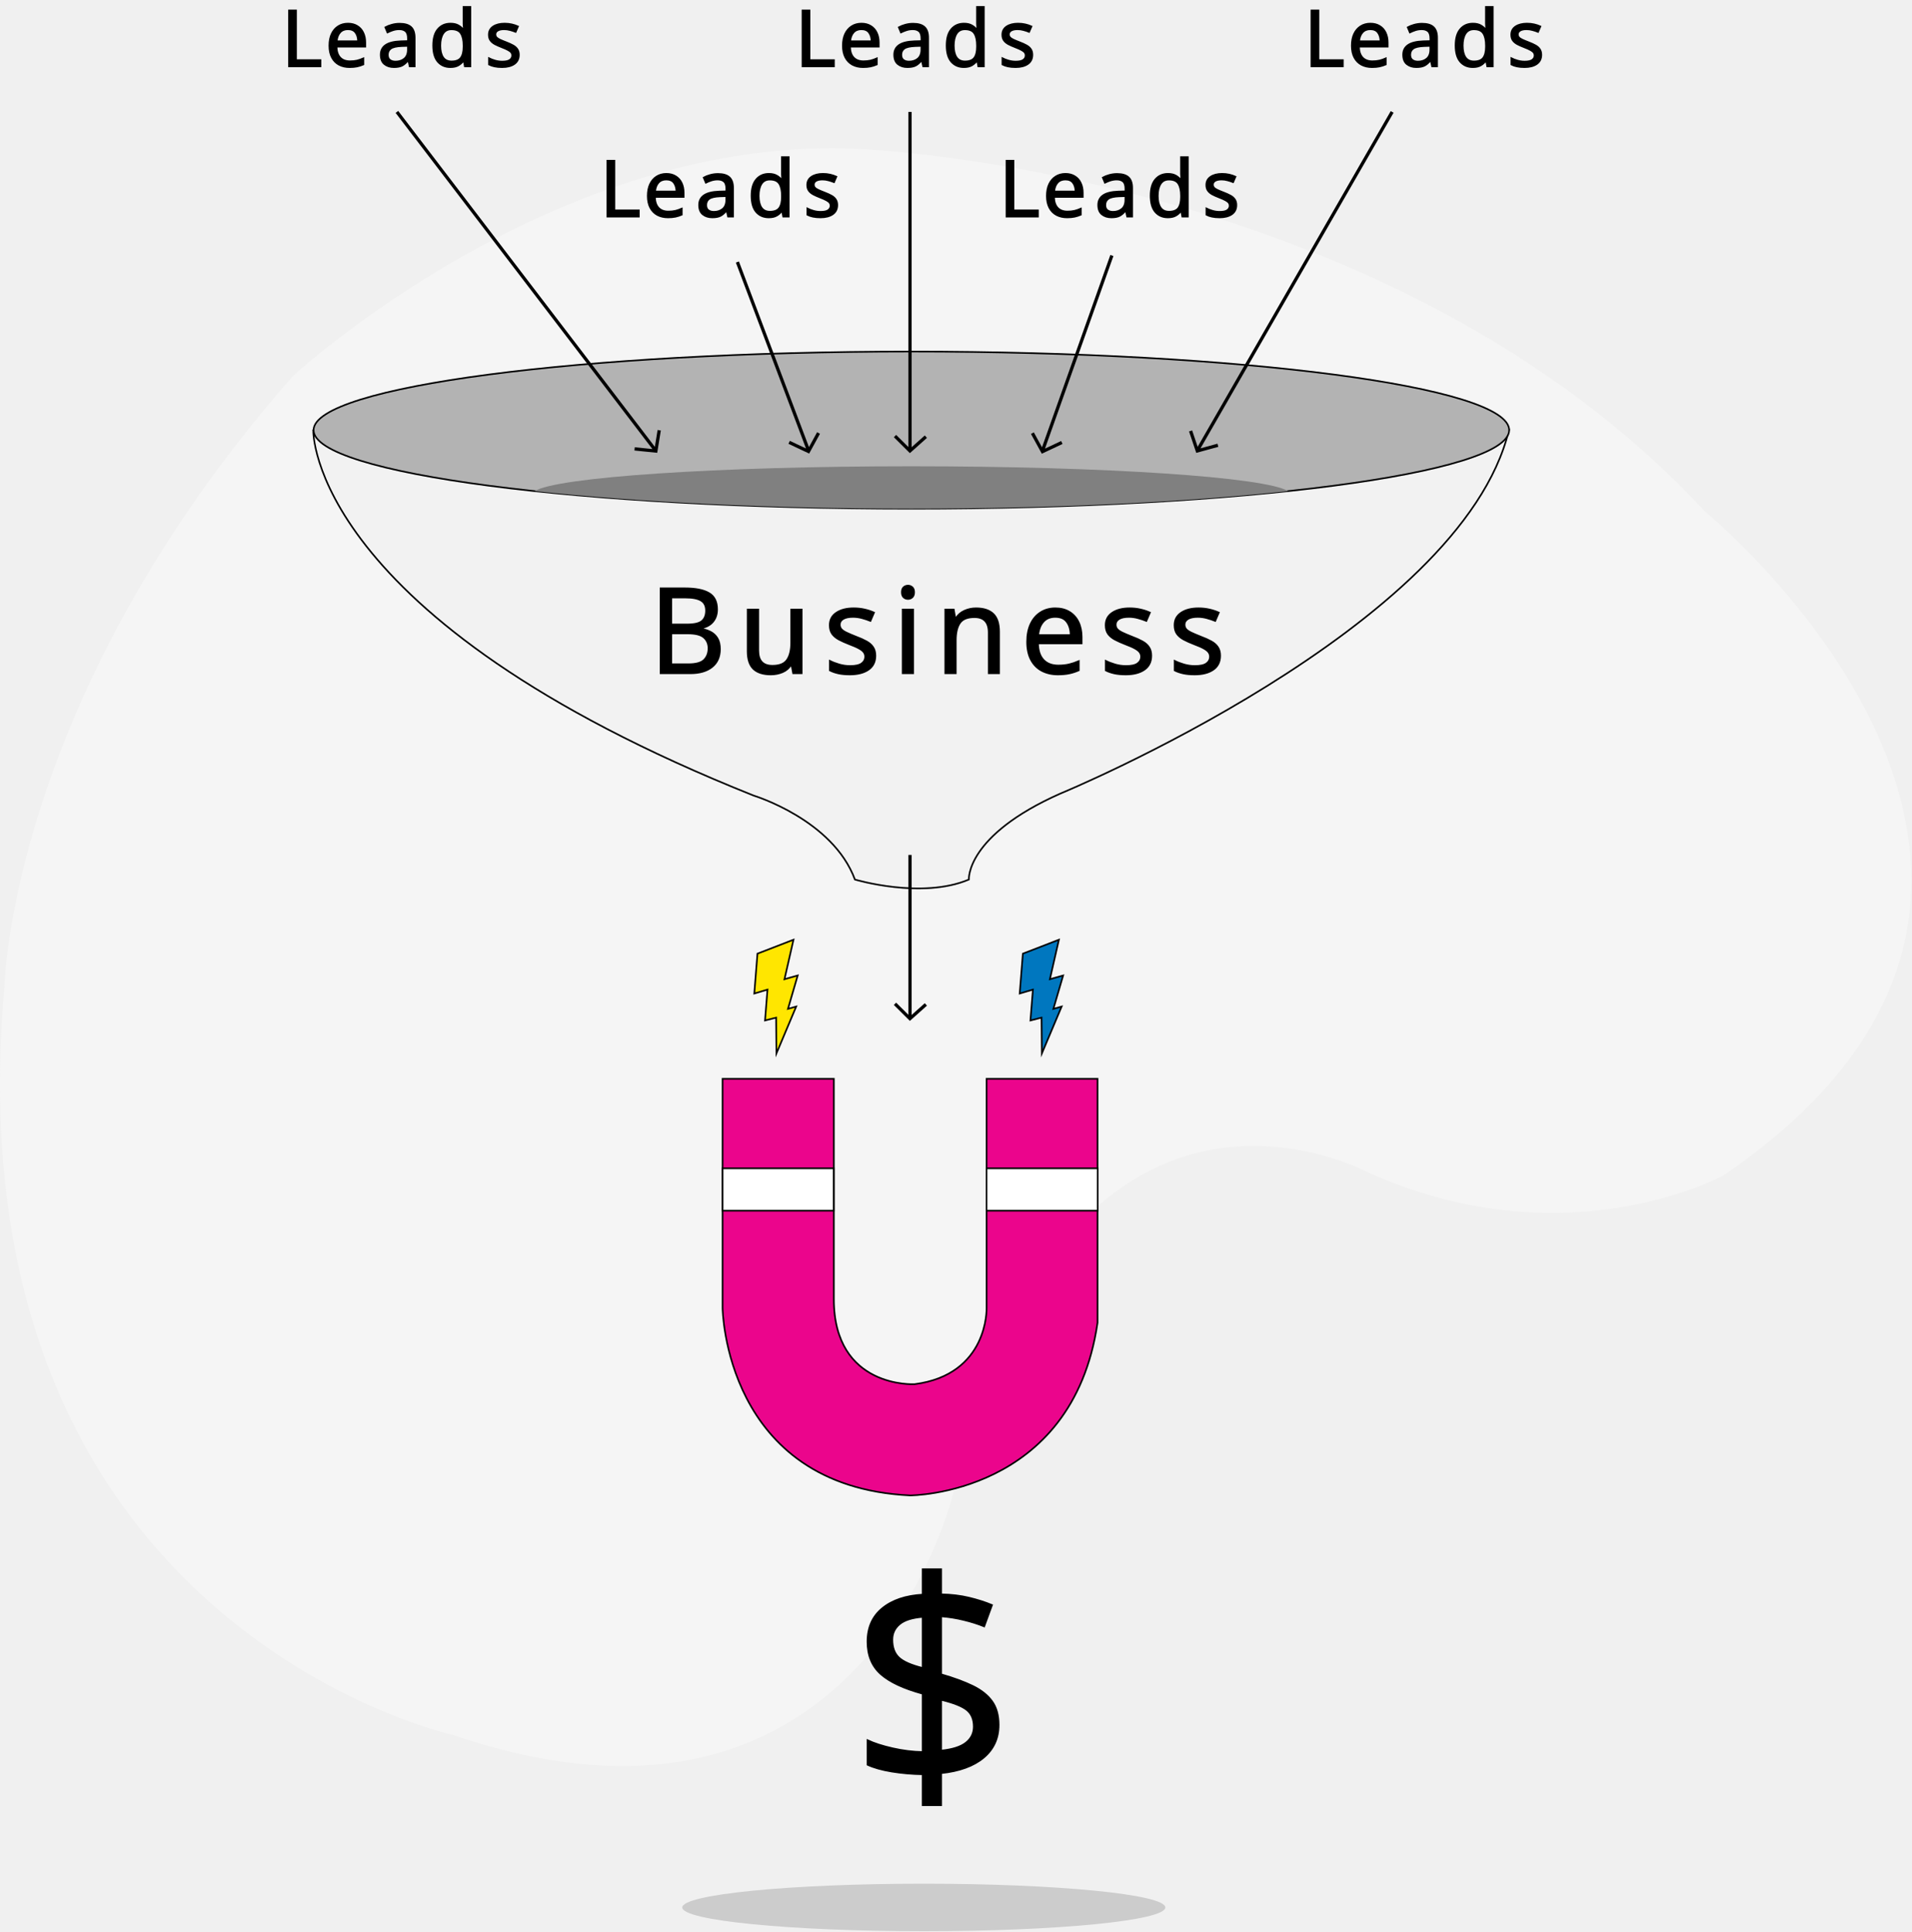
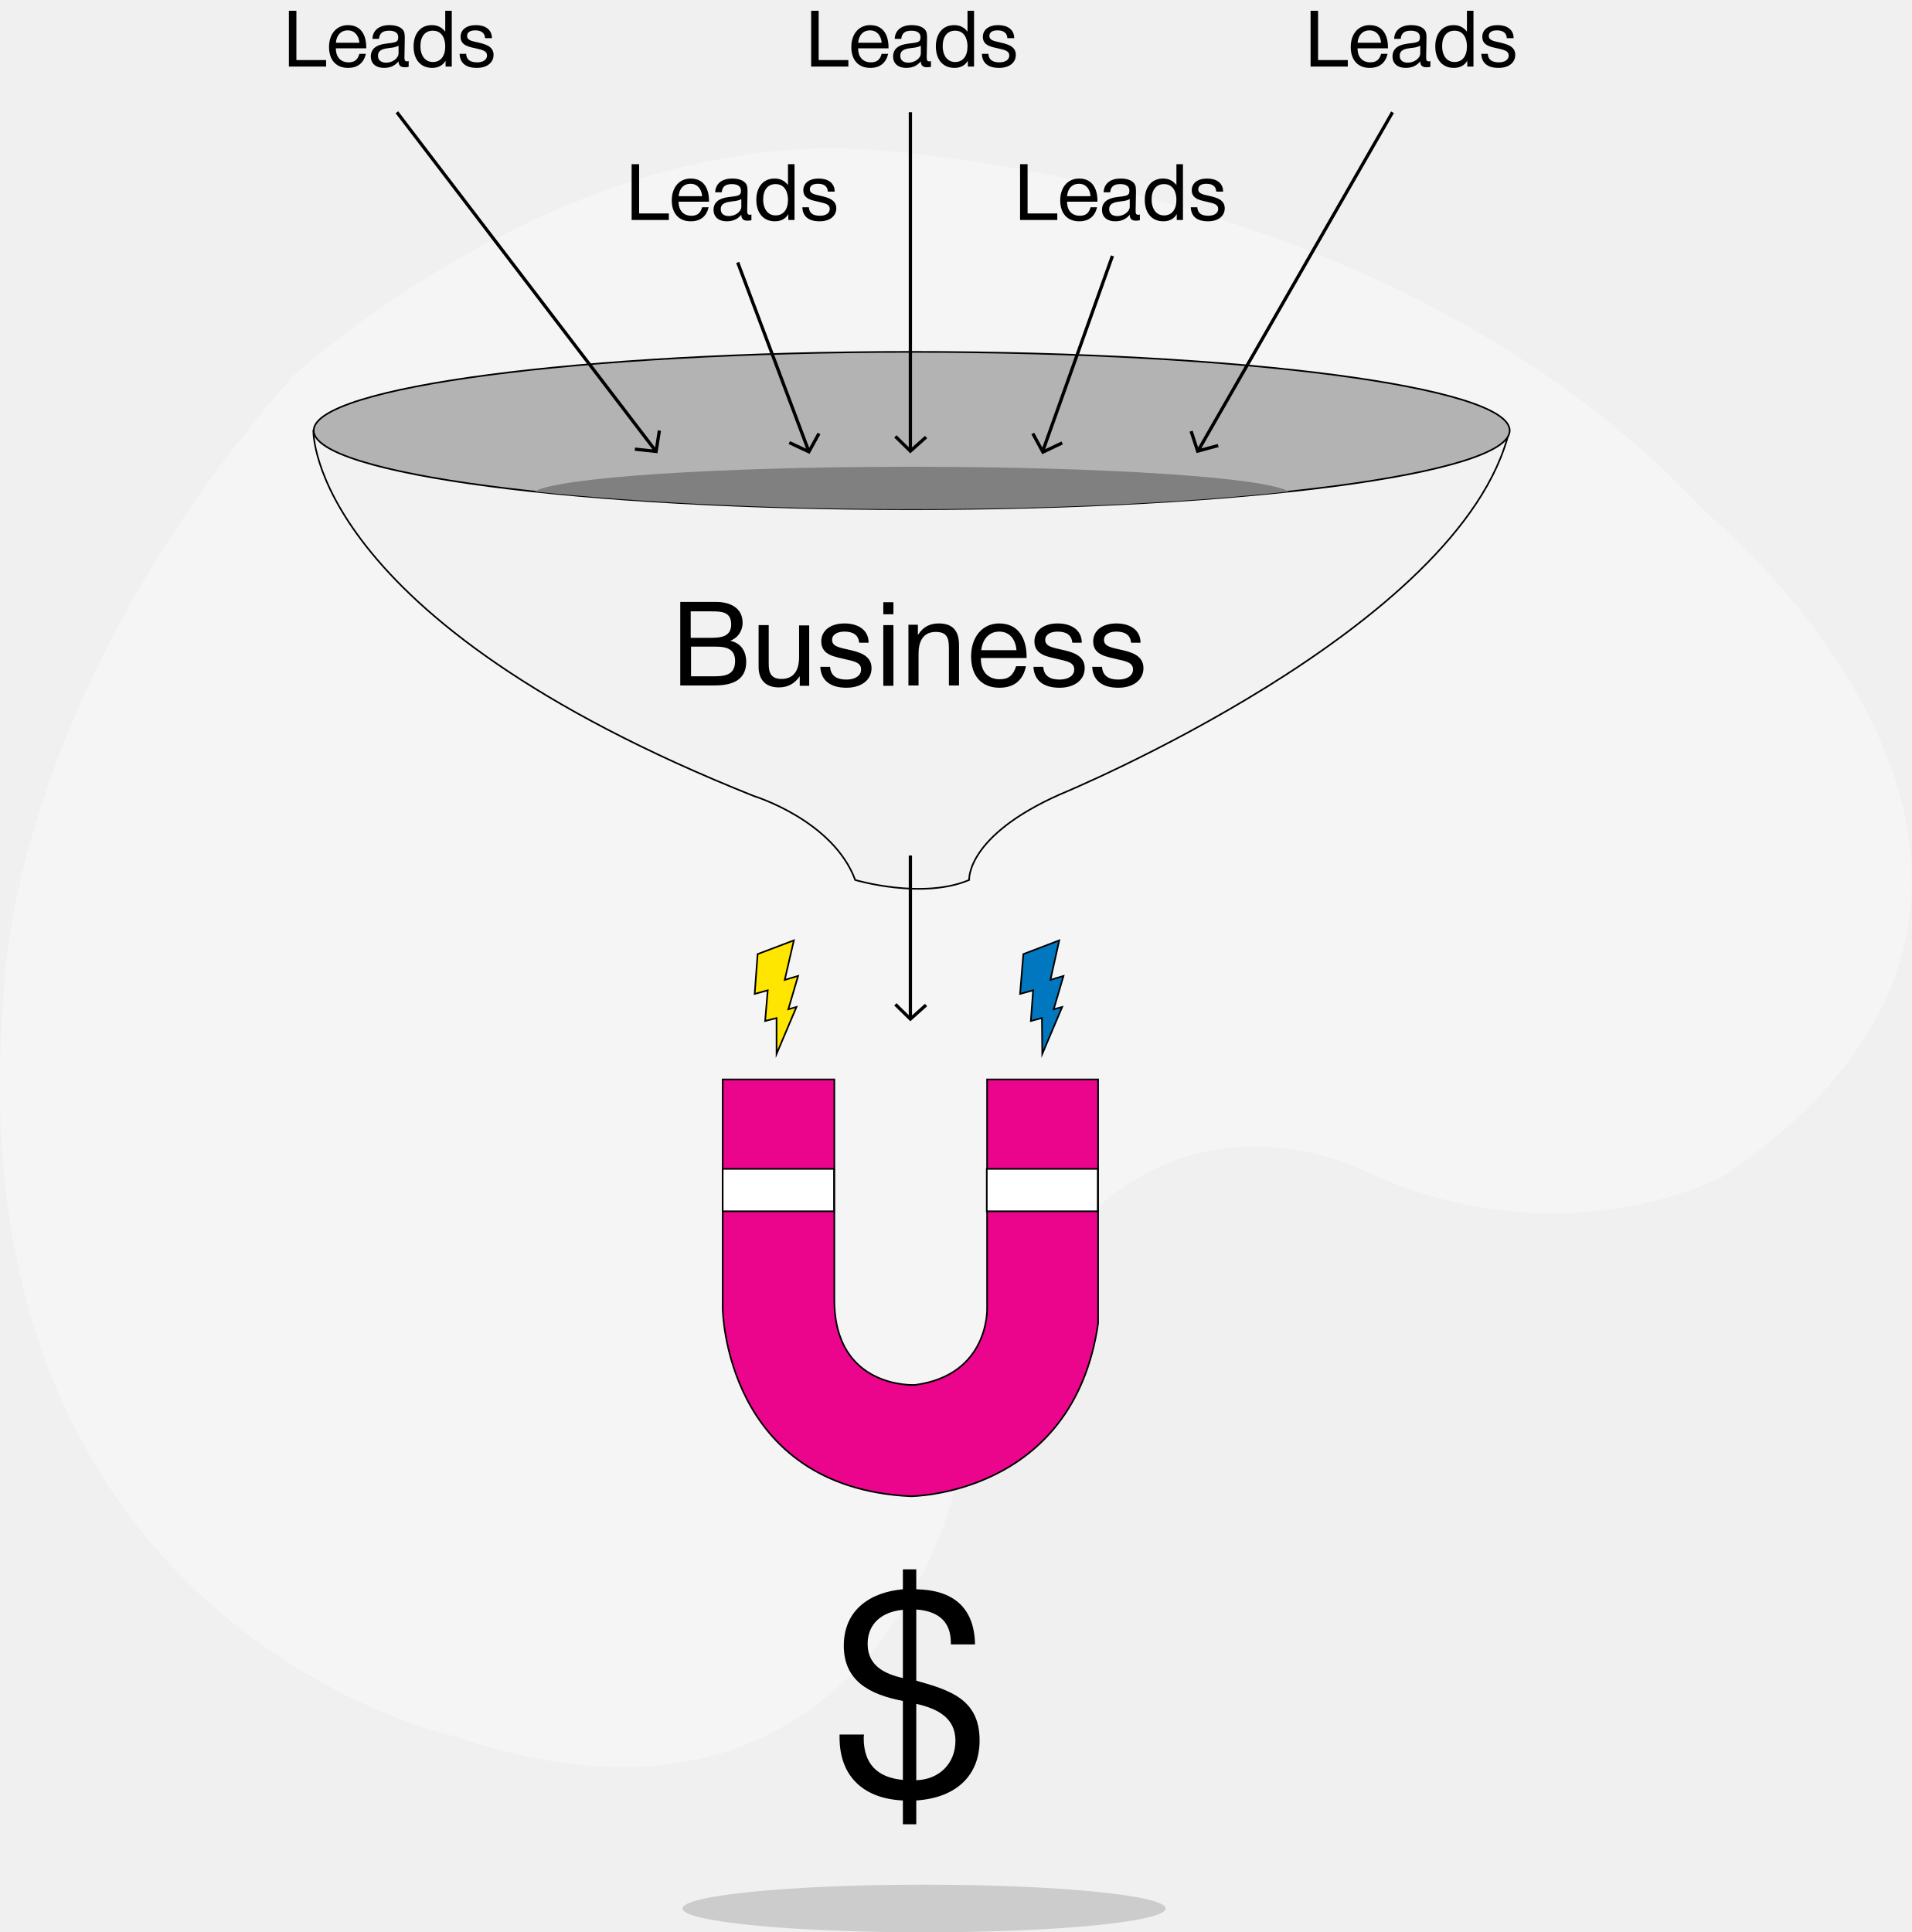
- <svg xmlns="http://www.w3.org/2000/svg" viewBox="0 0 585.79 591.87">
-   <defs>
-     <style>.cls-13,.cls-6{stroke:#000;stroke-miterlimit:10}.cls-6{stroke-width:.5px;font-family:MyriadPro-Regular,Myriad Pro;font-size:24px;letter-spacing:.09em}.cls-7{letter-spacing:.1em}.cls-13{fill:none}</style>
-   </defs>
-   <path d="M292.24 457.2s-27 117.77-153.5 74.51c0 0-154.72-33.71-137.39-229.17 0 0 1.41-88.31 88.39-187.28 0 0 80.54-74.56 173.94-69.6 0 0 161.76 6.26 259 111.27 0 0 138.06 112.82 5.6 203.24 0 0-48.22 26.68-109.49-1.07.06-.02-91.86-49.17-126.55 98.1z" fill="#f5f5f5" id="Layer_4" data-name="Layer 4" />
-   <ellipse cx="283.11" cy="584.59" rx="74.02" ry="7.28" fill="#ccc" id="Layer_5" data-name="Layer 5" />
-   <g id="Layer_2" data-name="Layer 2">
-     <path d="M221.44 330.63v70.22s.51 54.72 57.46 57.46c0 0 49.78 0 57.45-52.93v-74.75h-34v70.22s.68 20.44-22.1 23.37c0 0-24.71 1.39-24.71-26.08v-67.51z" stroke-width=".5" stroke="#000" stroke-miterlimit="10" fill="#eb058c" />
-     <path d="M221.44 358.06h34.05v12.99h-34.05zm80.9 0h34.05v12.99h-34.05z" fill="#fff" stroke-width=".5" stroke="#000" stroke-miterlimit="10" />
-     <text transform="translate(260.37 548.11)" font-family="MyriadPro-Regular,Myriad Pro" font-size="88.51" letter-spacing=".12em" stroke-width=".5" stroke="#000" stroke-miterlimit="10">$</text>
-     <text class="cls-6" transform="translate(86.24 20.34)">L<tspan class="cls-7" x="13.39" y="0">eads</tspan>
-     </text>
-     <text class="cls-6" transform="translate(243.6 20.34)">L<tspan class="cls-7" x="13.39" y="0">eads</tspan>
-     </text>
-     <text class="cls-6" transform="translate(399.57 20.34)">L<tspan class="cls-7" x="13.39" y="0">eads</tspan>
-     </text>
-     <text class="cls-6" transform="translate(183.81 66.39)">L<tspan class="cls-7" x="13.39" y="0">eads</tspan>
-     </text>
-     <text class="cls-6" transform="translate(306.12 66.39)">L<tspan class="cls-7" x="13.39" y="0">eads</tspan>
-     </text>
-     <path fill="#ffe600" stroke-width=".5" stroke="#000" stroke-miterlimit="10" d="M232.13 292.27l11.04-4.27-2.76 12.1 4.05-1.14-2.98 10.23 2.52-.71-6.06 14.38-.09-10.98-3.4.87.75-9.46-4.04 1.2.97-12.22z" />
-     <path fill="#0077bf" stroke-width=".5" stroke="#000" stroke-miterlimit="10" d="M313.47 292.27l11.04-4.27-2.76 12.1 4.06-1.14-2.99 10.23 2.53-.71-6.06 14.38-.1-10.98-3.4.87.76-9.46-4.05 1.2.97-12.22z" />
-     <path d="M96 131.84s-1.57 57.52 135 112c0 0 24.21 7.35 31 25.72 0 0 20.45 6.12 34.92 0 0 0-1-13.47 28-26.33 0 0 123-50.71 137.5-111.4-.04.01-248.67-14.63-366.42.01z" fill="#f2f2f2" stroke-width=".5" stroke="#000" stroke-miterlimit="10" />
-     <ellipse cx="279.3" cy="131.82" rx="183.2" ry="24.08" fill="#b3b3b3" stroke-width=".5" stroke="#000" stroke-miterlimit="10" />
-     <path d="M279.3 155.9c43.77 0 83.95-2 115.46-5.38-6.85-4.29-55.92-7.62-115.46-7.62s-108.61 3.33-115.46 7.62c31.51 3.36 71.69 5.38 115.46 5.38z" fill="gray" />
-     <path class="cls-13" d="M278.88 34.3v103.41m61.87-59.41l-21.11 59.41M225.98 80.3l21.66 57.41m119.52 0L426.64 34.3m-305 0l79 103.41m172.6-1.25l-6.31 1.73-2.06-6.12m-39.46 3.54l-5.92 2.79-3.1-5.65m-74.55 2.81l5.92 2.79 3.09-5.65m-56.37 4.87l6.51.66 1.03-6.37m81.72 1.97l-4.88 4.36-4.58-4.55m4.6 128.37v50" />
-     <text transform="translate(198.91 206.34)" font-size="36.46" letter-spacing=".1em" font-family="MyriadPro-Regular,Myriad Pro" stroke-width=".5" stroke="#000" stroke-miterlimit="10">Business</text>
-     <path class="cls-13" d="M283.74 307.83l-4.88 4.36-4.58-4.55" />
+ <svg xmlns="http://www.w3.org/2000/svg" version="1.1" id="Layer_1" x="0" y="0" viewBox="0 0 585.7 591.9" xml:space="preserve">
+   <style />
+   <g id="Layer_1_1_">
+     <path d="M292.2 457.3s-27 117.8-153.5 74.5c0 0-154.7-33.7-137.4-229.2 0 0 1.4-88.3 88.4-187.3 0 0 80.5-74.6 173.9-69.6 0 0 161.8 6.3 259 111.3 0 0 138.1 112.8 5.6 203.2 0 0-48.2 26.7-109.5-1.1.2 0-91.8-49.1-126.5 98.2z" fill="#f5f5f5" id="Layer_4" />
+     <ellipse cx="283.1" cy="584.7" rx="74" ry="7.3" fill="#ccc" id="Layer_5" />
+     <g id="Layer_2">
+       <path d="M221.4 330.7v70.2s.5 54.7 57.5 57.5c0 0 49.8 0 57.5-52.9v-74.8h-34v70.2s.7 20.4-22.1 23.4c0 0-24.7 1.4-24.7-26.1v-67.5h-34.2z" fill="#eb058c" stroke="#000" stroke-width=".5" stroke-miterlimit="10" />
+       <path d="M221.4 358.1h34.1v13h-34.1zm80.9 0h34v13h-34z" stroke-width=".5" fill="#fff" stroke="#000" stroke-miterlimit="10" />
+       <path fill="#ffe600" stroke="#000" stroke-width=".5" stroke-miterlimit="10" d="M232.1 292.3l11.1-4.2-2.8 12.1 4.1-1.2-3 10.2 2.5-.7-6.1 14.4v-11l-3.5.9.8-9.4-4 1.1z" />
+       <path fill="#0077bf" stroke="#000" stroke-width=".5" stroke-miterlimit="10" d="M313.5 292.3l11-4.2-2.7 12.1 4-1.2-3 10.2 2.6-.7-6.1 14.4-.1-11-3.4.9.7-9.4-4 1.1z" />
+       <path d="M96 131.9s-1.6 57.5 135 112c0 0 24.2 7.4 31 25.7 0 0 20.5 6.1 34.9 0 0 0-1-13.5 28-26.3 0 0 123-50.7 137.5-111.4 0 0-248.6-14.6-366.4 0z" fill="#f2f2f2" stroke="#000" stroke-width=".5" stroke-miterlimit="10" />
+       <ellipse cx="279.3" cy="131.9" rx="183.2" ry="24.1" fill="#b3b3b3" stroke="#000" stroke-width=".5" stroke-miterlimit="10" />
+       <path d="M279.3 156c43.8 0 84-2 115.5-5.4-6.9-4.3-55.9-7.6-115.5-7.6s-108.6 3.3-115.5 7.6c31.6 3.3 71.7 5.4 115.5 5.4z" fill="gray" />
+       <path d="M278.9 34.4v103.4m61.9-59.4l-21.2 59.4M226 80.4l21.6 57.4m119.6 0l59.4-103.4m-305 0l79 103.4m172.6-1.3l-6.3 1.7-2-6.1m-39.5 3.6l-5.9 2.8-3.1-5.7m-74.6 2.8l6 2.8 3.1-5.6m-56.4 4.8l6.5.7 1-6.4m81.7 2l-4.8 4.3-4.6-4.5m4.6 128.4v50m4.8-4.2l-4.8 4.3-4.6-4.5" fill="none" stroke="#000" stroke-miterlimit="10" />
+     </g>
  </g>
+   <path d="M219.3 184.4c4.2 0 8.2 1.7 8.2 6.4 0 2.5-1.5 4.7-3.8 5.5 3.2.7 4.9 3.1 4.9 6.5 0 5.9-4.8 7.2-9.7 7.2h-10.5v-25.6h10.9zm-7.7 11h6.1c2.9 0 6.3-.2 6.3-4.1s-3-4-6-4h-6.4v8.1zm0 11.8h6.8c3.4 0 6.8-.2 6.8-4.7s-3.9-4.4-7.3-4.4h-6.2v9.1zm36.3 2.9H245v-2.9c-1.6 2.3-3.7 3.4-6.4 3.4-3.9 0-6.2-2.2-6.2-6.3v-12.8h3.1v12c0 2.7.8 4.5 3.9 4.5 4 0 5.4-2.9 5.4-6.7v-9.7h3.1v18.5zm15.3-13.2c-.2-2.4-1.9-3.4-4.5-3.4-2.3 0-3.8 1-3.8 2.5 0 2.1 2.4 2.4 4.9 3 3.1.7 7.2 1.6 7.2 5.7 0 3.6-3.1 6-7.7 6-5 0-7.8-2.3-8-6.4h3c.2 2.8 2.1 3.9 5 3.9 2.7 0 4.5-1.2 4.5-3.1 0-2.1-2.1-2.5-4.7-3.1-3.2-.8-7.5-1.2-7.5-5.5 0-3.3 2.8-5.5 7.1-5.5 4.2 0 7.4 2 7.4 5.9h-2.9zm10.5-8.7h-3.1v-3.7h3.1v3.7zm0 21.9h-3.1v-18.6h3.1v18.6zm7.6-15.7c1.5-2.3 3.5-3.4 6.3-3.4 4.5 0 6.2 2.5 6.2 6.7V210h-3.1v-10.9c0-3-.1-5.5-4-5.5-4 0-5.3 3-5.3 6.7v9.7h-3.1v-18.6h2.9v3zm24.9 16.3c-5.5 0-8.7-3.6-8.7-9.6s3.5-10.1 8.6-10.1c6.1 0 8.4 4.9 8.4 10.2v.4h-14v.2c0 4 2.2 6.3 5.8 6.3 2.7 0 4.1-1.2 5-4h3c-.9 4.4-3.7 6.6-8.1 6.6zm-.1-17.2c-3 0-5.1 2.2-5.5 5.7h10.8c-.3-3.6-2.3-5.7-5.3-5.7zm22.4 3.4c-.2-2.4-1.9-3.4-4.5-3.4-2.3 0-3.8 1-3.8 2.5 0 2.1 2.4 2.4 4.9 3 3.1.7 7.2 1.6 7.2 5.7 0 3.6-3.1 6-7.7 6-5 0-7.8-2.3-8-6.4h3c.2 2.8 2.1 3.9 5 3.9 2.7 0 4.5-1.2 4.5-3.1 0-2.1-2.1-2.5-4.7-3.1-3.2-.8-7.5-1.2-7.5-5.5 0-3.3 2.8-5.5 7.1-5.5 4.2 0 7.4 2 7.4 5.9h-2.9zm18 0c-.2-2.4-1.9-3.4-4.5-3.4-2.3 0-3.8 1-3.8 2.5 0 2.1 2.4 2.4 4.9 3 3.1.7 7.2 1.6 7.2 5.7 0 3.6-3.1 6-7.7 6-5 0-7.8-2.3-8-6.4h3c.2 2.8 2.1 3.9 5 3.9 2.7 0 4.5-1.2 4.5-3.1 0-2.1-2.1-2.5-4.7-3.1-3.2-.8-7.5-1.2-7.5-5.5 0-3.3 2.8-5.5 7.1-5.5 4.2 0 7.4 2 7.4 5.9h-2.9z" id="Layer_2-2" />
+   <path d="M412.8 20.4h-11.3V3.3h2.3v15.1h9.1v2zm6.8.4c-3.6 0-5.8-2.4-5.8-6.4s2.3-6.7 5.8-6.7c4.1 0 5.6 3.2 5.6 6.8v.3h-9.3v.1c0 2.6 1.5 4.2 3.9 4.2 1.8 0 2.8-.8 3.3-2.6h2c-.7 2.8-2.5 4.3-5.5 4.3zm-.1-11.5c-2 0-3.4 1.4-3.6 3.8h7.2c-.2-2.3-1.5-3.8-3.6-3.8zm18.8 11.1c-.4.2-.9.2-1.4.2-1.2 0-1.8-.6-1.8-1.8-1.2 1.4-2.6 2-4.5 2-2.4 0-4-1.3-4-3.5s1.5-3.5 4.4-3.9c3-.4 4-.3 4-2 0-1.3-1-2-2.8-2-1.9 0-2.9.7-3.1 2.5h-2c.1-2.6 2-4.2 5.2-4.2 1.7 0 3.1.4 3.9 1.2.9.8.8 2.1.8 3.2 0 1.8-.1 3.7-.1 5.5 0 .9.2 1.2.8 1.2.2 0 .3 0 .5-.1v1.7zm-6-5.7c-1.5.2-3.5.4-3.5 2.4 0 1.3.9 2.1 2.5 2.1 1.9 0 3.8-1.3 3.8-2.9V14c-.9.5-1.9.6-2.8.7zm19.1 5.7h-1.9v-1.8c-.8 1.4-2.2 2.2-4.1 2.2-3.5 0-5.7-2.5-5.7-6.6 0-3.5 1.8-6.5 5.6-6.5 1.8 0 3.1.7 4.1 2V3.3h2v17.1zm-9.6-6.3c0 3 1.5 4.9 3.8 4.9 2.4 0 3.8-1.8 3.8-4.8 0-2.5-1.1-4.8-3.8-4.8-2.4 0-3.8 1.8-3.8 4.7zm19.8-2.5c-.1-1.6-1.3-2.3-3-2.3-1.6 0-2.5.6-2.5 1.7 0 1.4 1.6 1.6 3.3 2 2.1.5 4.8 1.1 4.8 3.8 0 2.4-2 4-5.1 4-3.4 0-5.2-1.5-5.3-4.3h2c.1 1.9 1.4 2.6 3.4 2.6 1.8 0 3-.8 3-2.1 0-1.4-1.4-1.7-3.1-2.1-2.1-.5-5-.8-5-3.6 0-2.2 1.8-3.6 4.7-3.6 2.8 0 4.9 1.3 4.9 4h-2.1z" id="Layer_3" />
+   <path d="M259.8 20.4h-11.3V3.3h2.3v15.1h9.1v2zm6.8.4c-3.6 0-5.8-2.4-5.8-6.4s2.3-6.7 5.8-6.7c4.1 0 5.6 3.2 5.6 6.8v.3h-9.3v.1c0 2.6 1.5 4.2 3.9 4.2 1.8 0 2.8-.8 3.3-2.6h2c-.7 2.8-2.5 4.3-5.5 4.3zm-.1-11.5c-2 0-3.4 1.4-3.6 3.8h7.2c-.2-2.3-1.5-3.8-3.6-3.8zm18.8 11.1c-.4.2-.9.2-1.4.2-1.2 0-1.8-.6-1.8-1.8-1.2 1.4-2.6 2-4.5 2-2.4 0-4-1.3-4-3.5s1.5-3.5 4.4-3.9c3-.4 4-.3 4-2 0-1.3-1-2-2.8-2-1.9 0-2.9.7-3.1 2.5h-2c.1-2.6 2-4.2 5.2-4.2 1.7 0 3.1.4 3.9 1.2.9.8.8 2.1.8 3.2 0 1.8-.1 3.7-.1 5.5 0 .9.2 1.2.8 1.2.2 0 .3 0 .5-.1v1.7zm-6-5.7c-1.5.2-3.5.4-3.5 2.4 0 1.3.9 2.1 2.5 2.1 1.9 0 3.8-1.3 3.8-2.9V14c-.9.5-1.9.6-2.8.7zm19.1 5.7h-1.9v-1.8c-.8 1.4-2.2 2.2-4.1 2.2-3.5 0-5.7-2.5-5.7-6.6 0-3.5 1.8-6.5 5.6-6.5 1.8 0 3.1.7 4.1 2V3.3h2v17.1zm-9.6-6.3c0 3 1.5 4.9 3.8 4.9 2.4 0 3.8-1.8 3.8-4.8 0-2.5-1.1-4.8-3.8-4.8-2.4 0-3.8 1.8-3.8 4.7zm19.8-2.5c-.1-1.6-1.3-2.3-3-2.3-1.6 0-2.5.6-2.5 1.7 0 1.4 1.6 1.6 3.3 2 2.1.5 4.8 1.1 4.8 3.8 0 2.4-2 4-5.1 4-3.4 0-5.2-1.5-5.3-4.3h2c.1 1.9 1.4 2.6 3.4 2.6 1.8 0 3-.8 3-2.1 0-1.4-1.4-1.7-3.1-2.1-2.1-.5-5-.8-5-3.6 0-2.2 1.8-3.6 4.7-3.6 2.8 0 4.9 1.3 4.9 4h-2.1z" id="Layer_3_copy" />
+   <path d="M99.8 20.4H88.5V3.3h2.3v15.1h9.1v2zm6.8.4c-3.6 0-5.8-2.4-5.8-6.4s2.3-6.7 5.8-6.7c4.1 0 5.6 3.2 5.6 6.8v.3h-9.3v.1c0 2.6 1.5 4.2 3.9 4.2 1.8 0 2.8-.8 3.3-2.6h2c-.7 2.8-2.5 4.3-5.5 4.3zm-.1-11.5c-2 0-3.4 1.4-3.6 3.8h7.2c-.2-2.3-1.5-3.8-3.6-3.8zm18.8 11.1c-.4.2-.9.2-1.4.2-1.2 0-1.8-.6-1.8-1.8-1.2 1.4-2.6 2-4.5 2-2.4 0-4-1.3-4-3.5s1.5-3.5 4.4-3.9c3-.4 4-.3 4-2 0-1.3-1-2-2.8-2-1.9 0-2.9.7-3.1 2.5h-2c.1-2.6 2-4.2 5.2-4.2 1.7 0 3.1.4 3.9 1.2.9.8.8 2.1.8 3.2 0 1.8-.1 3.7-.1 5.5 0 .9.2 1.2.8 1.2.2 0 .3 0 .5-.1v1.7zm-6-5.7c-1.5.2-3.5.4-3.5 2.4 0 1.3.9 2.1 2.5 2.1 1.9 0 3.8-1.3 3.8-2.9V14c-.9.5-1.9.6-2.8.7zm19.1 5.7h-1.9v-1.8c-.8 1.4-2.2 2.2-4.1 2.2-3.5 0-5.7-2.5-5.7-6.6 0-3.5 1.8-6.5 5.6-6.5 1.8 0 3.1.7 4.1 2V3.3h2v17.1zm-9.6-6.3c0 3 1.5 4.9 3.8 4.9 2.4 0 3.8-1.8 3.8-4.8 0-2.5-1.1-4.8-3.8-4.8-2.4 0-3.8 1.8-3.8 4.7zm19.8-2.5c-.1-1.6-1.3-2.3-3-2.3-1.6 0-2.5.6-2.5 1.7 0 1.4 1.6 1.6 3.3 2 2.1.5 4.8 1.1 4.8 3.8 0 2.4-2 4-5.1 4-3.4 0-5.2-1.5-5.3-4.3h2c.1 1.9 1.4 2.6 3.4 2.6 1.8 0 3-.8 3-2.1 0-1.4-1.4-1.7-3.1-2.1-2.1-.5-5-.8-5-3.6 0-2.2 1.8-3.6 4.7-3.6 2.8 0 4.9 1.3 4.9 4h-2.1z" id="Layer_3_copy_2" />
+   <path d="M204.8 67.4h-11.3V50.3h2.3v15.1h9.1v2zm6.8.4c-3.6 0-5.8-2.4-5.8-6.4s2.3-6.7 5.8-6.7c4.1 0 5.6 3.2 5.6 6.8v.3h-9.3v.1c0 2.6 1.5 4.2 3.9 4.2 1.8 0 2.8-.8 3.3-2.6h2c-.7 2.8-2.5 4.3-5.5 4.3zm-.1-11.5c-2 0-3.4 1.4-3.6 3.8h7.2c-.2-2.3-1.5-3.8-3.6-3.8zm18.8 11.1c-.4.2-.9.2-1.4.2-1.2 0-1.8-.6-1.8-1.8-1.2 1.4-2.6 2-4.5 2-2.4 0-4-1.3-4-3.5s1.5-3.5 4.4-3.9c3-.4 4-.3 4-2 0-1.3-1-2-2.8-2-1.9 0-2.9.7-3.1 2.5h-2c.1-2.6 2-4.2 5.2-4.2 1.7 0 3.1.4 3.9 1.2.9.8.8 2.1.8 3.2 0 1.8-.1 3.7-.1 5.5 0 .9.2 1.2.8 1.2.2 0 .3 0 .5-.1v1.7zm-6-5.7c-1.5.2-3.5.4-3.5 2.4 0 1.3.9 2.1 2.5 2.1 1.9 0 3.8-1.3 3.8-2.9V61c-.9.5-1.9.6-2.8.7zm19.1 5.7h-1.9v-1.8c-.8 1.4-2.2 2.2-4.1 2.2-3.5 0-5.7-2.5-5.7-6.6 0-3.5 1.8-6.5 5.6-6.5 1.8 0 3.1.7 4.1 2v-6.4h2v17.1zm-9.6-6.3c0 3 1.5 4.9 3.8 4.9 2.4 0 3.8-1.8 3.8-4.8 0-2.5-1.1-4.8-3.8-4.8-2.4 0-3.8 1.8-3.8 4.7zm19.8-2.5c-.1-1.6-1.3-2.3-3-2.3-1.6 0-2.5.6-2.5 1.7 0 1.4 1.6 1.6 3.3 2 2.1.5 4.8 1.1 4.8 3.8 0 2.4-2 4-5.1 4-3.4 0-5.2-1.5-5.3-4.3h2c.1 1.9 1.4 2.6 3.4 2.6 1.8 0 3-.8 3-2.1 0-1.4-1.4-1.7-3.1-2.1-2.1-.5-5-.8-5-3.6 0-2.2 1.8-3.6 4.7-3.6 2.8 0 4.9 1.3 4.9 4h-2.1z" id="Layer_3_copy_3" />
+   <path d="M323.8 67.4h-11.3V50.3h2.3v15.1h9.1v2zm6.8.4c-3.6 0-5.8-2.4-5.8-6.4s2.3-6.7 5.8-6.7c4.1 0 5.6 3.2 5.6 6.8v.3h-9.3v.1c0 2.6 1.5 4.2 3.9 4.2 1.8 0 2.8-.8 3.3-2.6h2c-.7 2.8-2.5 4.3-5.5 4.3zm-.1-11.5c-2 0-3.4 1.4-3.6 3.8h7.2c-.2-2.3-1.5-3.8-3.6-3.8zm18.8 11.1c-.4.2-.9.2-1.4.2-1.2 0-1.8-.6-1.8-1.8-1.2 1.4-2.6 2-4.5 2-2.4 0-4-1.3-4-3.5s1.5-3.5 4.4-3.9c3-.4 4-.3 4-2 0-1.3-1-2-2.8-2-1.9 0-2.9.7-3.1 2.5h-2c.1-2.6 2-4.2 5.2-4.2 1.7 0 3.1.4 3.9 1.2.9.8.8 2.1.8 3.2 0 1.8-.1 3.7-.1 5.5 0 .9.2 1.2.8 1.2.2 0 .3 0 .5-.1v1.7zm-6-5.7c-1.5.2-3.5.4-3.5 2.4 0 1.3.9 2.1 2.5 2.1 1.9 0 3.8-1.3 3.8-2.9V61c-.9.5-1.9.6-2.8.7zm19.1 5.7h-1.9v-1.8c-.8 1.4-2.2 2.2-4.1 2.2-3.5 0-5.7-2.5-5.7-6.6 0-3.5 1.8-6.5 5.6-6.5 1.8 0 3.1.7 4.1 2v-6.4h2v17.1zm-9.6-6.3c0 3 1.5 4.9 3.8 4.9 2.4 0 3.8-1.8 3.8-4.8 0-2.5-1.1-4.8-3.8-4.8-2.4 0-3.8 1.8-3.8 4.7zm19.8-2.5c-.1-1.6-1.3-2.3-3-2.3-1.6 0-2.5.6-2.5 1.7 0 1.4 1.6 1.6 3.3 2 2.1.5 4.8 1.1 4.8 3.8 0 2.4-2 4-5.1 4-3.4 0-5.2-1.5-5.3-4.3h2c.1 1.9 1.4 2.6 3.4 2.6 1.8 0 3-.8 3-2.1 0-1.4-1.4-1.7-3.1-2.1-2.1-.5-5-.8-5-3.6 0-2.2 1.8-3.6 4.7-3.6 2.8 0 4.9 1.3 4.9 4h-2.1zm-91.9 428.3c11.2.2 17.8 5.5 18 16.9h-7.4v-.5c0-6.2-3.5-9.7-10.6-10.2v21.8c10.2 2.9 19.4 5.6 19.4 18.3 0 10.7-7.1 17.6-19.4 18.4v7.3h-4.1v-7.3c-11.4-.5-19.4-6.8-19.4-19.3v-.9h7.5c-.1.5-.1.9-.1 1.1 0 7.9 4.2 12.1 12 12.8v-24.2c-10.6-2-18.1-6.4-18.1-16.9 0-11 8.1-16.4 18.1-17.3v-6.1h4.1v6.1zm-4.1 6.3c-6.7.6-10.8 4.5-10.8 10.4 0 6.7 5.1 9.2 10.8 10.5v-20.9zm4.1 52.2c7-.2 12-5.1 12-12.1 0-7.2-5.8-9.9-12-11.3v23.4z" id="Layer_3_copy_4" />
</svg>
